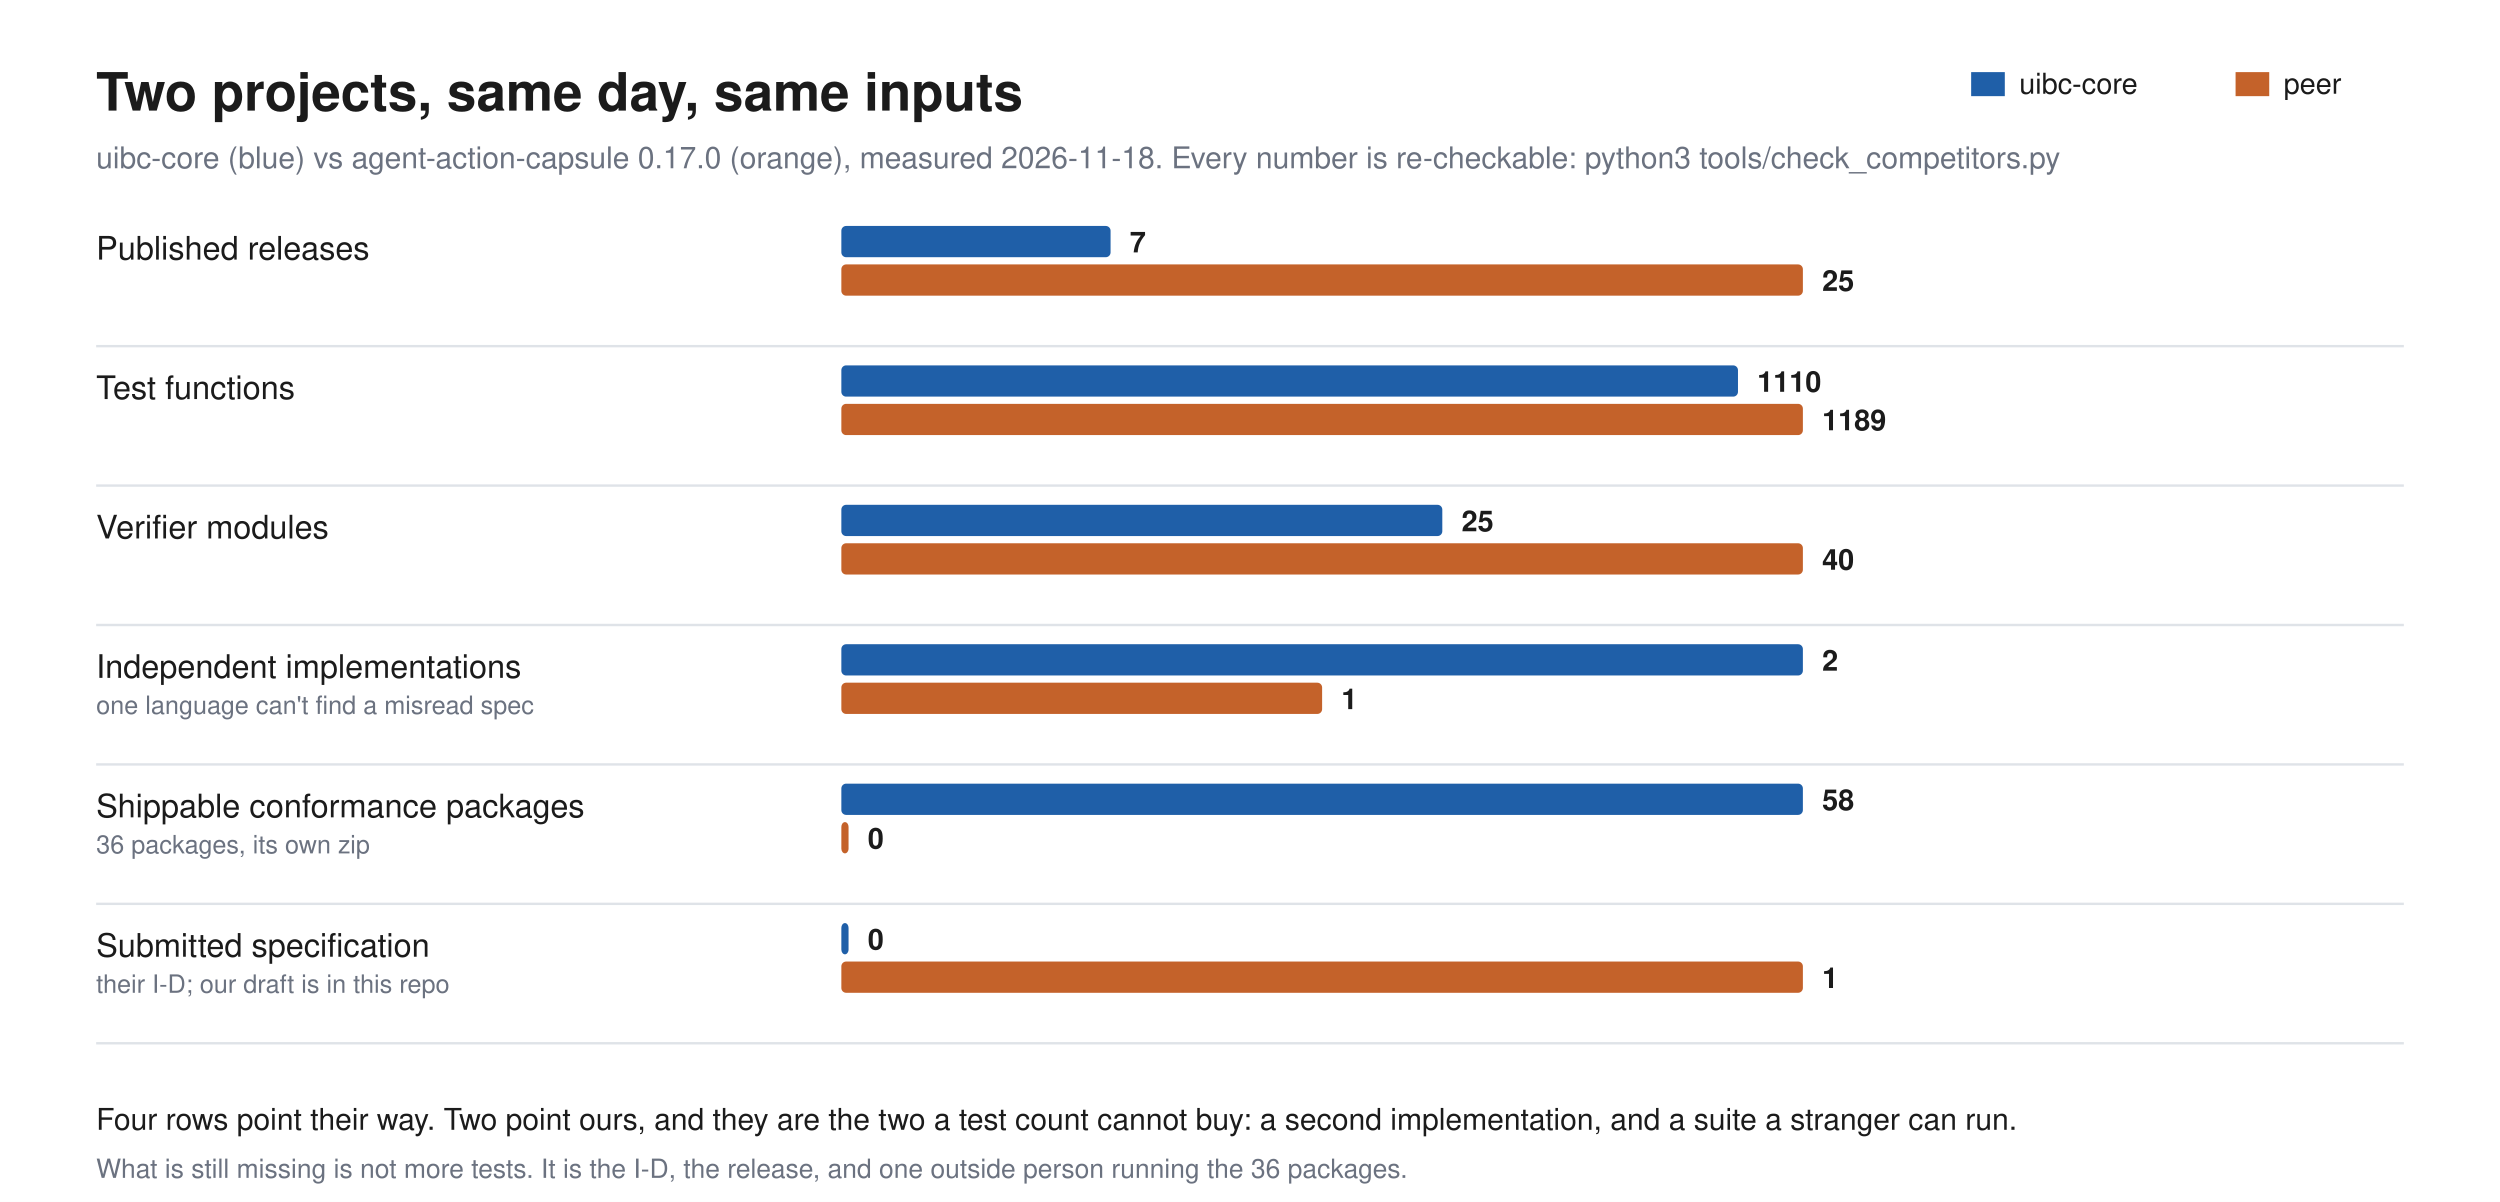
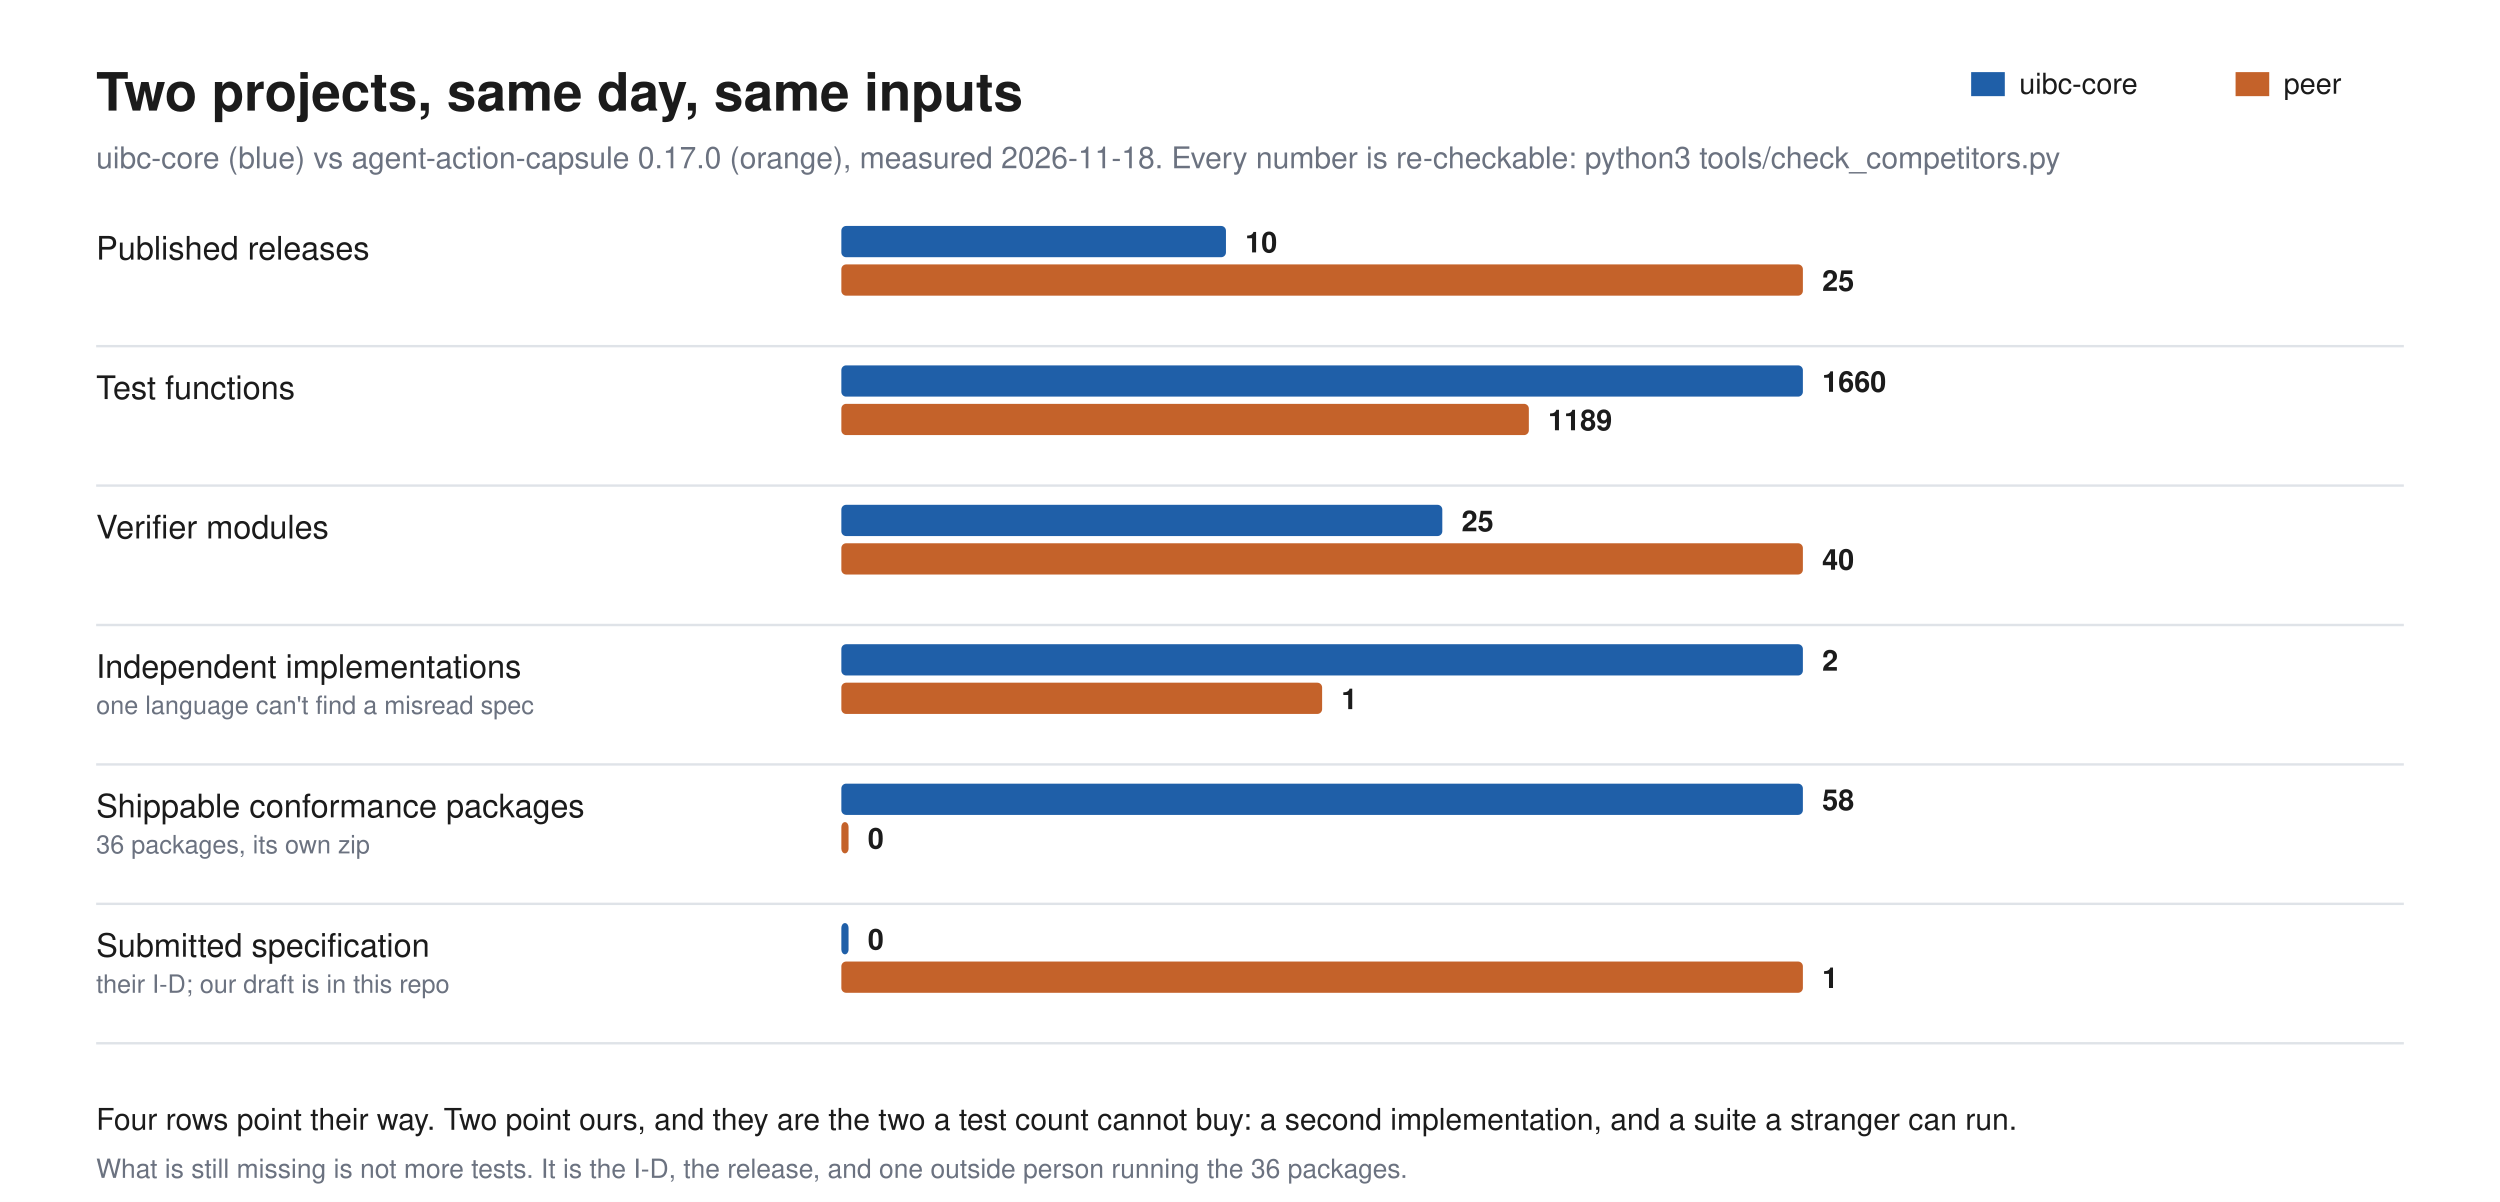
<svg xmlns="http://www.w3.org/2000/svg" width="1040" height="500" viewBox="0 0 1040 500" font-family="Helvetica,Arial,sans-serif">
  <rect width="1040" height="500" fill="#ffffff" />
  <text x="40" y="46" font-size="22" font-weight="700" fill="#1b1b1b">Two projects, same day, same inputs</text>
  <text x="40" y="70" font-size="12.5" fill="#6b7280">uibc-core (blue) vs agent-action-capsule 0.17.0 (orange), measured 2026-11-18. Every number is re-checkable: python3 tools/check_competitors.py</text>
  <rect x="820" y="30" width="14" height="10" fill="#1f5fa8" />
  <text x="840" y="39" font-size="12" fill="#1b1b1b">uibc-core</text>
  <rect x="930" y="30" width="14" height="10" fill="#c4622a" />
  <text x="950" y="39" font-size="12" fill="#1b1b1b">peer</text>
  <text x="40" y="108" font-size="13.5" fill="#1b1b1b">Published releases</text>
-   <rect x="350" y="94" width="112" height="13" fill="#1f5fa8" rx="2" />
-   <text x="470" y="105" font-size="12" font-weight="600" fill="#1b1b1b">7</text>
+   <rect x="350" y="94" width="160" height="13" fill="#1f5fa8" rx="2" />
+   <text x="518" y="105" font-size="12" font-weight="600" fill="#1b1b1b">10</text>
  <rect x="350" y="110" width="400" height="13" fill="#c4622a" rx="2" />
  <text x="758" y="121" font-size="12" font-weight="600" fill="#1b1b1b">25</text>
  <line x1="40" y1="144" x2="1000" y2="144" stroke="#dfe3e8" stroke-width="1" />
  <text x="40" y="166" font-size="13.5" fill="#1b1b1b">Test functions</text>
-   <rect x="350" y="152" width="373" height="13" fill="#1f5fa8" rx="2" />
-   <text x="731" y="163" font-size="12" font-weight="600" fill="#1b1b1b">1110</text>
-   <rect x="350" y="168" width="400" height="13" fill="#c4622a" rx="2" />
-   <text x="758" y="179" font-size="12" font-weight="600" fill="#1b1b1b">1189</text>
+   <rect x="350" y="152" width="400" height="13" fill="#1f5fa8" rx="2" />
+   <text x="758" y="163" font-size="12" font-weight="600" fill="#1b1b1b">1660</text>
+   <rect x="350" y="168" width="286" height="13" fill="#c4622a" rx="2" />
+   <text x="644" y="179" font-size="12" font-weight="600" fill="#1b1b1b">1189</text>
  <line x1="40" y1="202" x2="1000" y2="202" stroke="#dfe3e8" stroke-width="1" />
  <text x="40" y="224" font-size="13.5" fill="#1b1b1b">Verifier modules</text>
  <rect x="350" y="210" width="250" height="13" fill="#1f5fa8" rx="2" />
  <text x="608" y="221" font-size="12" font-weight="600" fill="#1b1b1b">25</text>
  <rect x="350" y="226" width="400" height="13" fill="#c4622a" rx="2" />
  <text x="758" y="237" font-size="12" font-weight="600" fill="#1b1b1b">40</text>
  <line x1="40" y1="260" x2="1000" y2="260" stroke="#dfe3e8" stroke-width="1" />
  <text x="40" y="282" font-size="13.5" fill="#1b1b1b">Independent implementations</text>
  <text x="40" y="297" font-size="10.5" fill="#6b7280">one language can't find a misread spec</text>
  <rect x="350" y="268" width="400" height="13" fill="#1f5fa8" rx="2" />
  <text x="758" y="279" font-size="12" font-weight="600" fill="#1b1b1b">2</text>
  <rect x="350" y="284" width="200" height="13" fill="#c4622a" rx="2" />
  <text x="558" y="295" font-size="12" font-weight="600" fill="#1b1b1b">1</text>
  <line x1="40" y1="318" x2="1000" y2="318" stroke="#dfe3e8" stroke-width="1" />
  <text x="40" y="340" font-size="13.5" fill="#1b1b1b">Shippable conformance packages</text>
  <text x="40" y="355" font-size="10.5" fill="#6b7280">36 packages, its own zip</text>
  <rect x="350" y="326" width="400" height="13" fill="#1f5fa8" rx="2" />
  <text x="758" y="337" font-size="12" font-weight="600" fill="#1b1b1b">58</text>
  <rect x="350" y="342" width="3" height="13" fill="#c4622a" rx="2" />
  <text x="361" y="353" font-size="12" font-weight="600" fill="#1b1b1b">0</text>
  <line x1="40" y1="376" x2="1000" y2="376" stroke="#dfe3e8" stroke-width="1" />
  <text x="40" y="398" font-size="13.5" fill="#1b1b1b">Submitted specification</text>
  <text x="40" y="413" font-size="10.5" fill="#6b7280">their I-D; our draft is in this repo</text>
  <rect x="350" y="384" width="3" height="13" fill="#1f5fa8" rx="2" />
  <text x="361" y="395" font-size="12" font-weight="600" fill="#1b1b1b">0</text>
  <rect x="350" y="400" width="400" height="13" fill="#c4622a" rx="2" />
  <text x="758" y="411" font-size="12" font-weight="600" fill="#1b1b1b">1</text>
  <line x1="40" y1="434" x2="1000" y2="434" stroke="#dfe3e8" stroke-width="1" />
  <text x="40" y="470" font-size="12.5" fill="#1b1b1b">Four rows point their way. Two point ours, and they are the two a test count cannot buy: a second implementation, and a suite a stranger can run.</text>
  <text x="40" y="490" font-size="11" fill="#6b7280">What is still missing is not more tests. It is the I-D, the release, and one outside person running the 36 packages.</text>
</svg>
